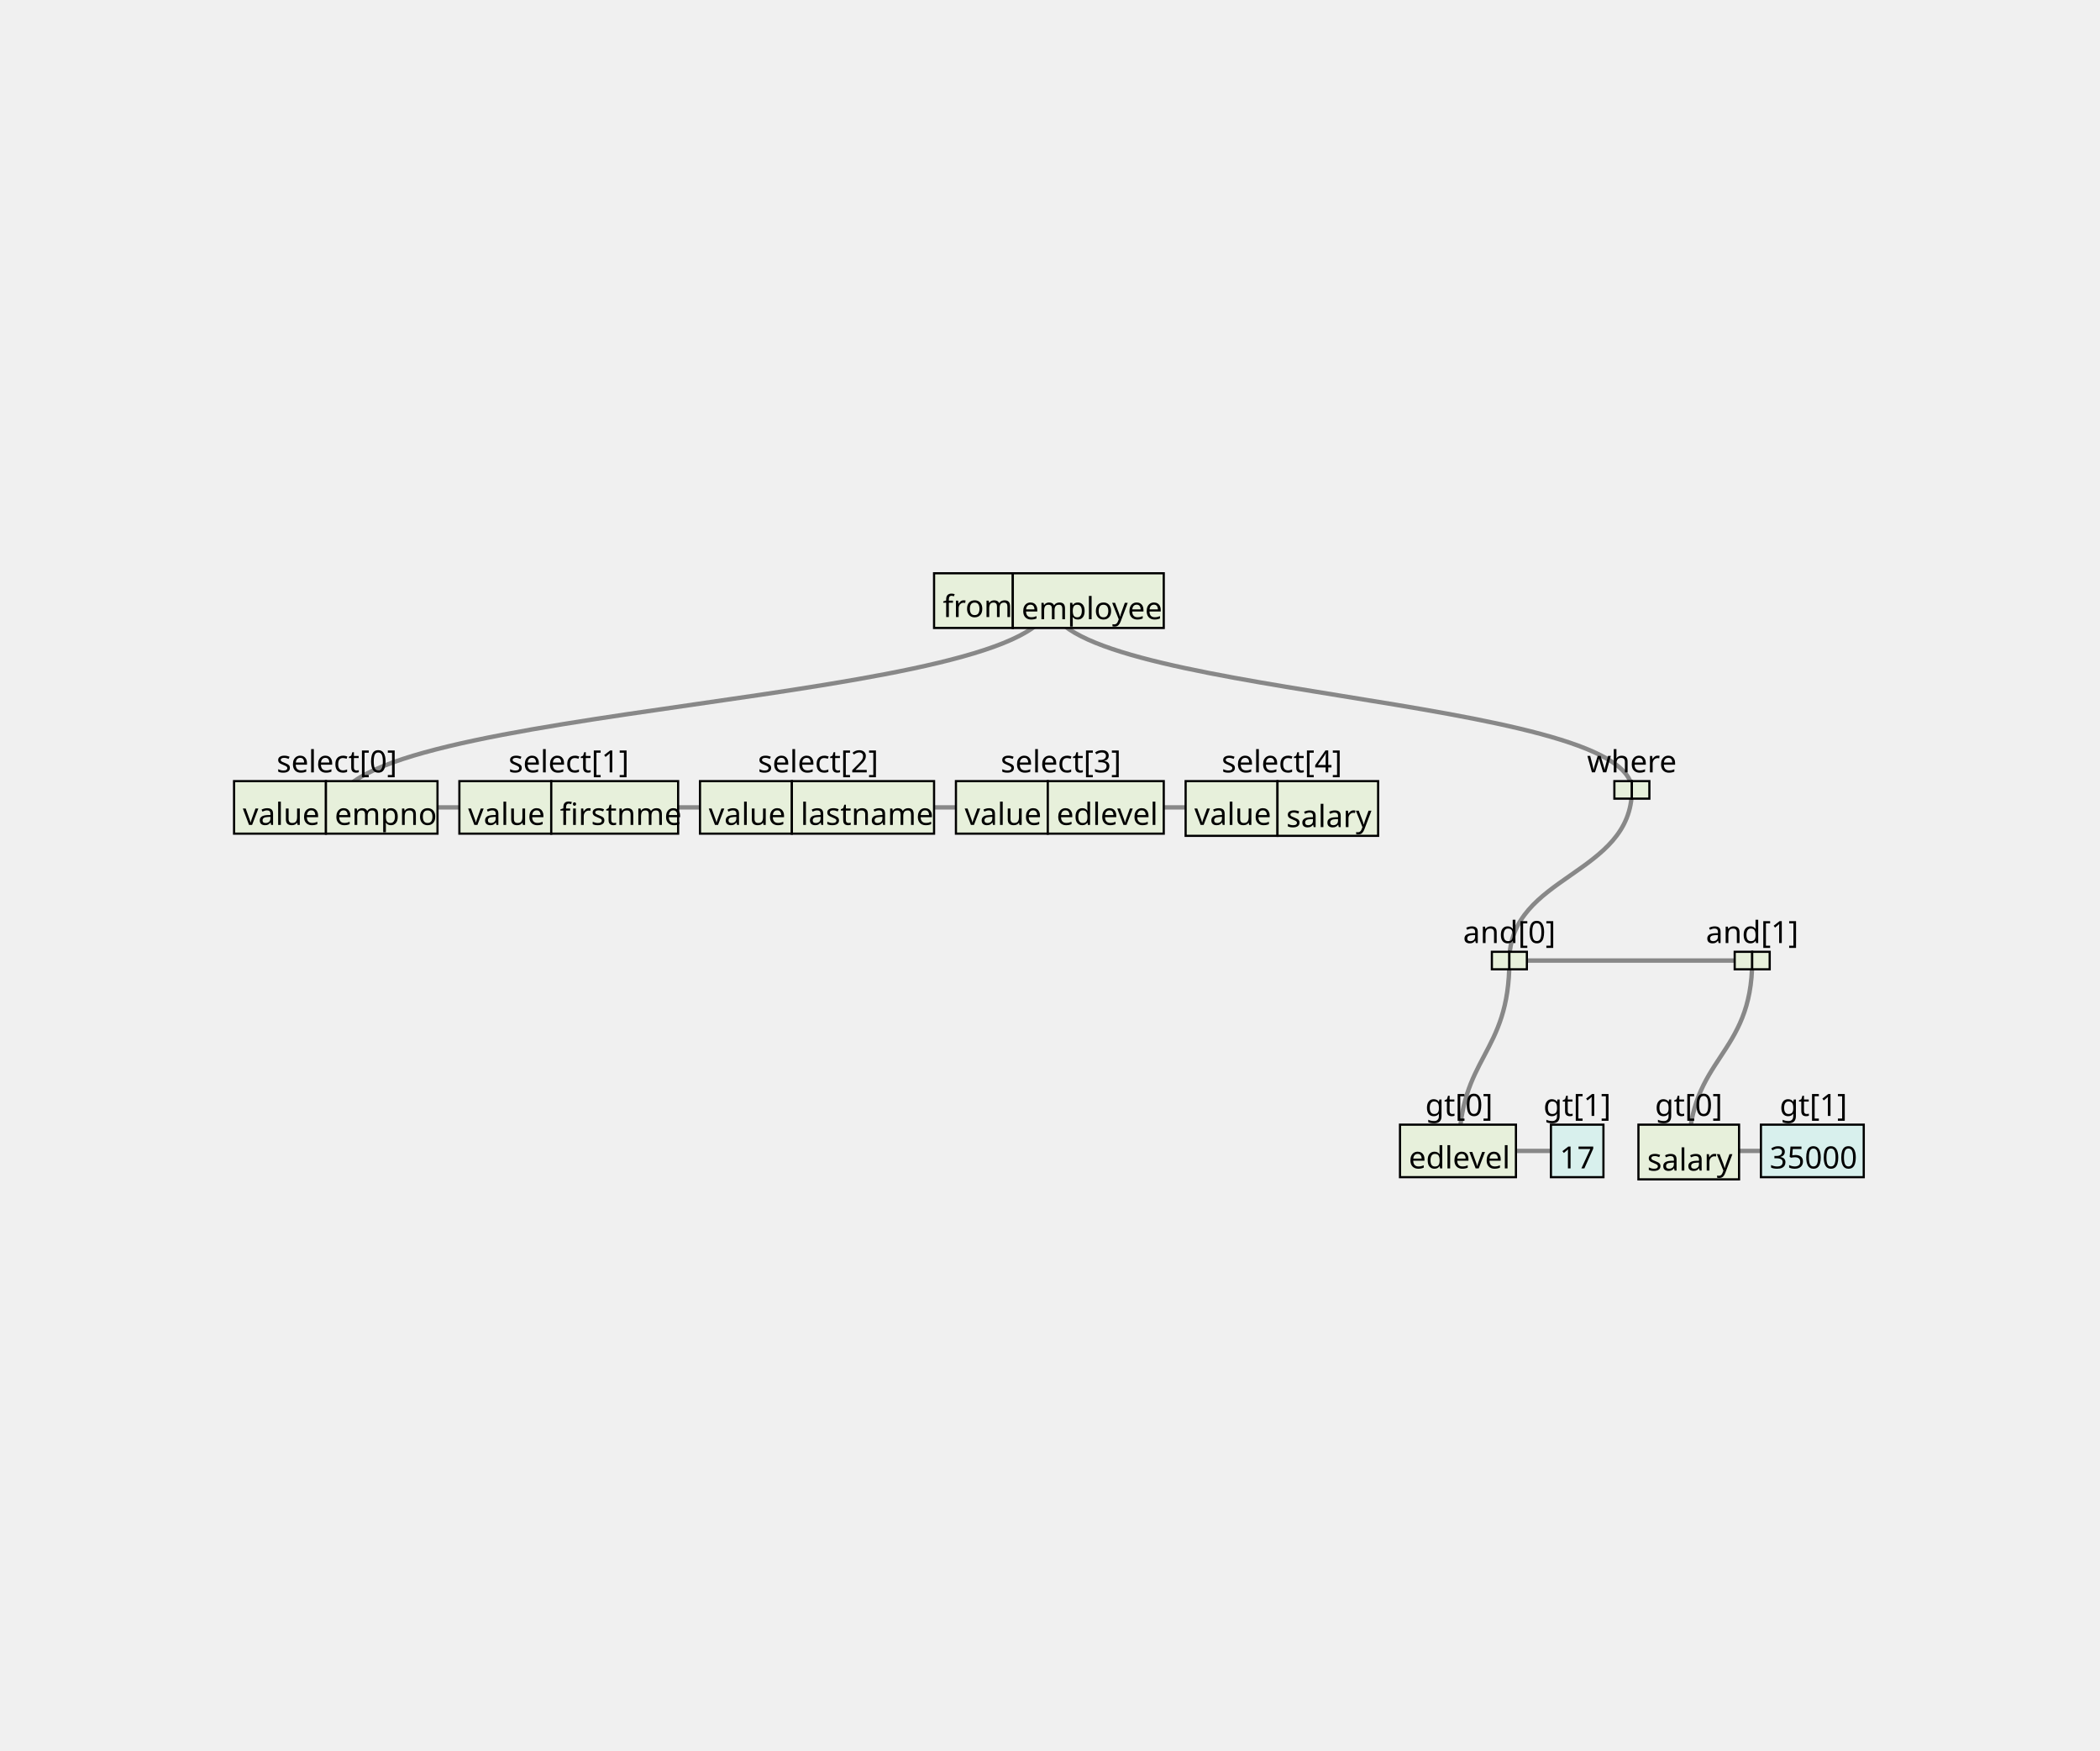
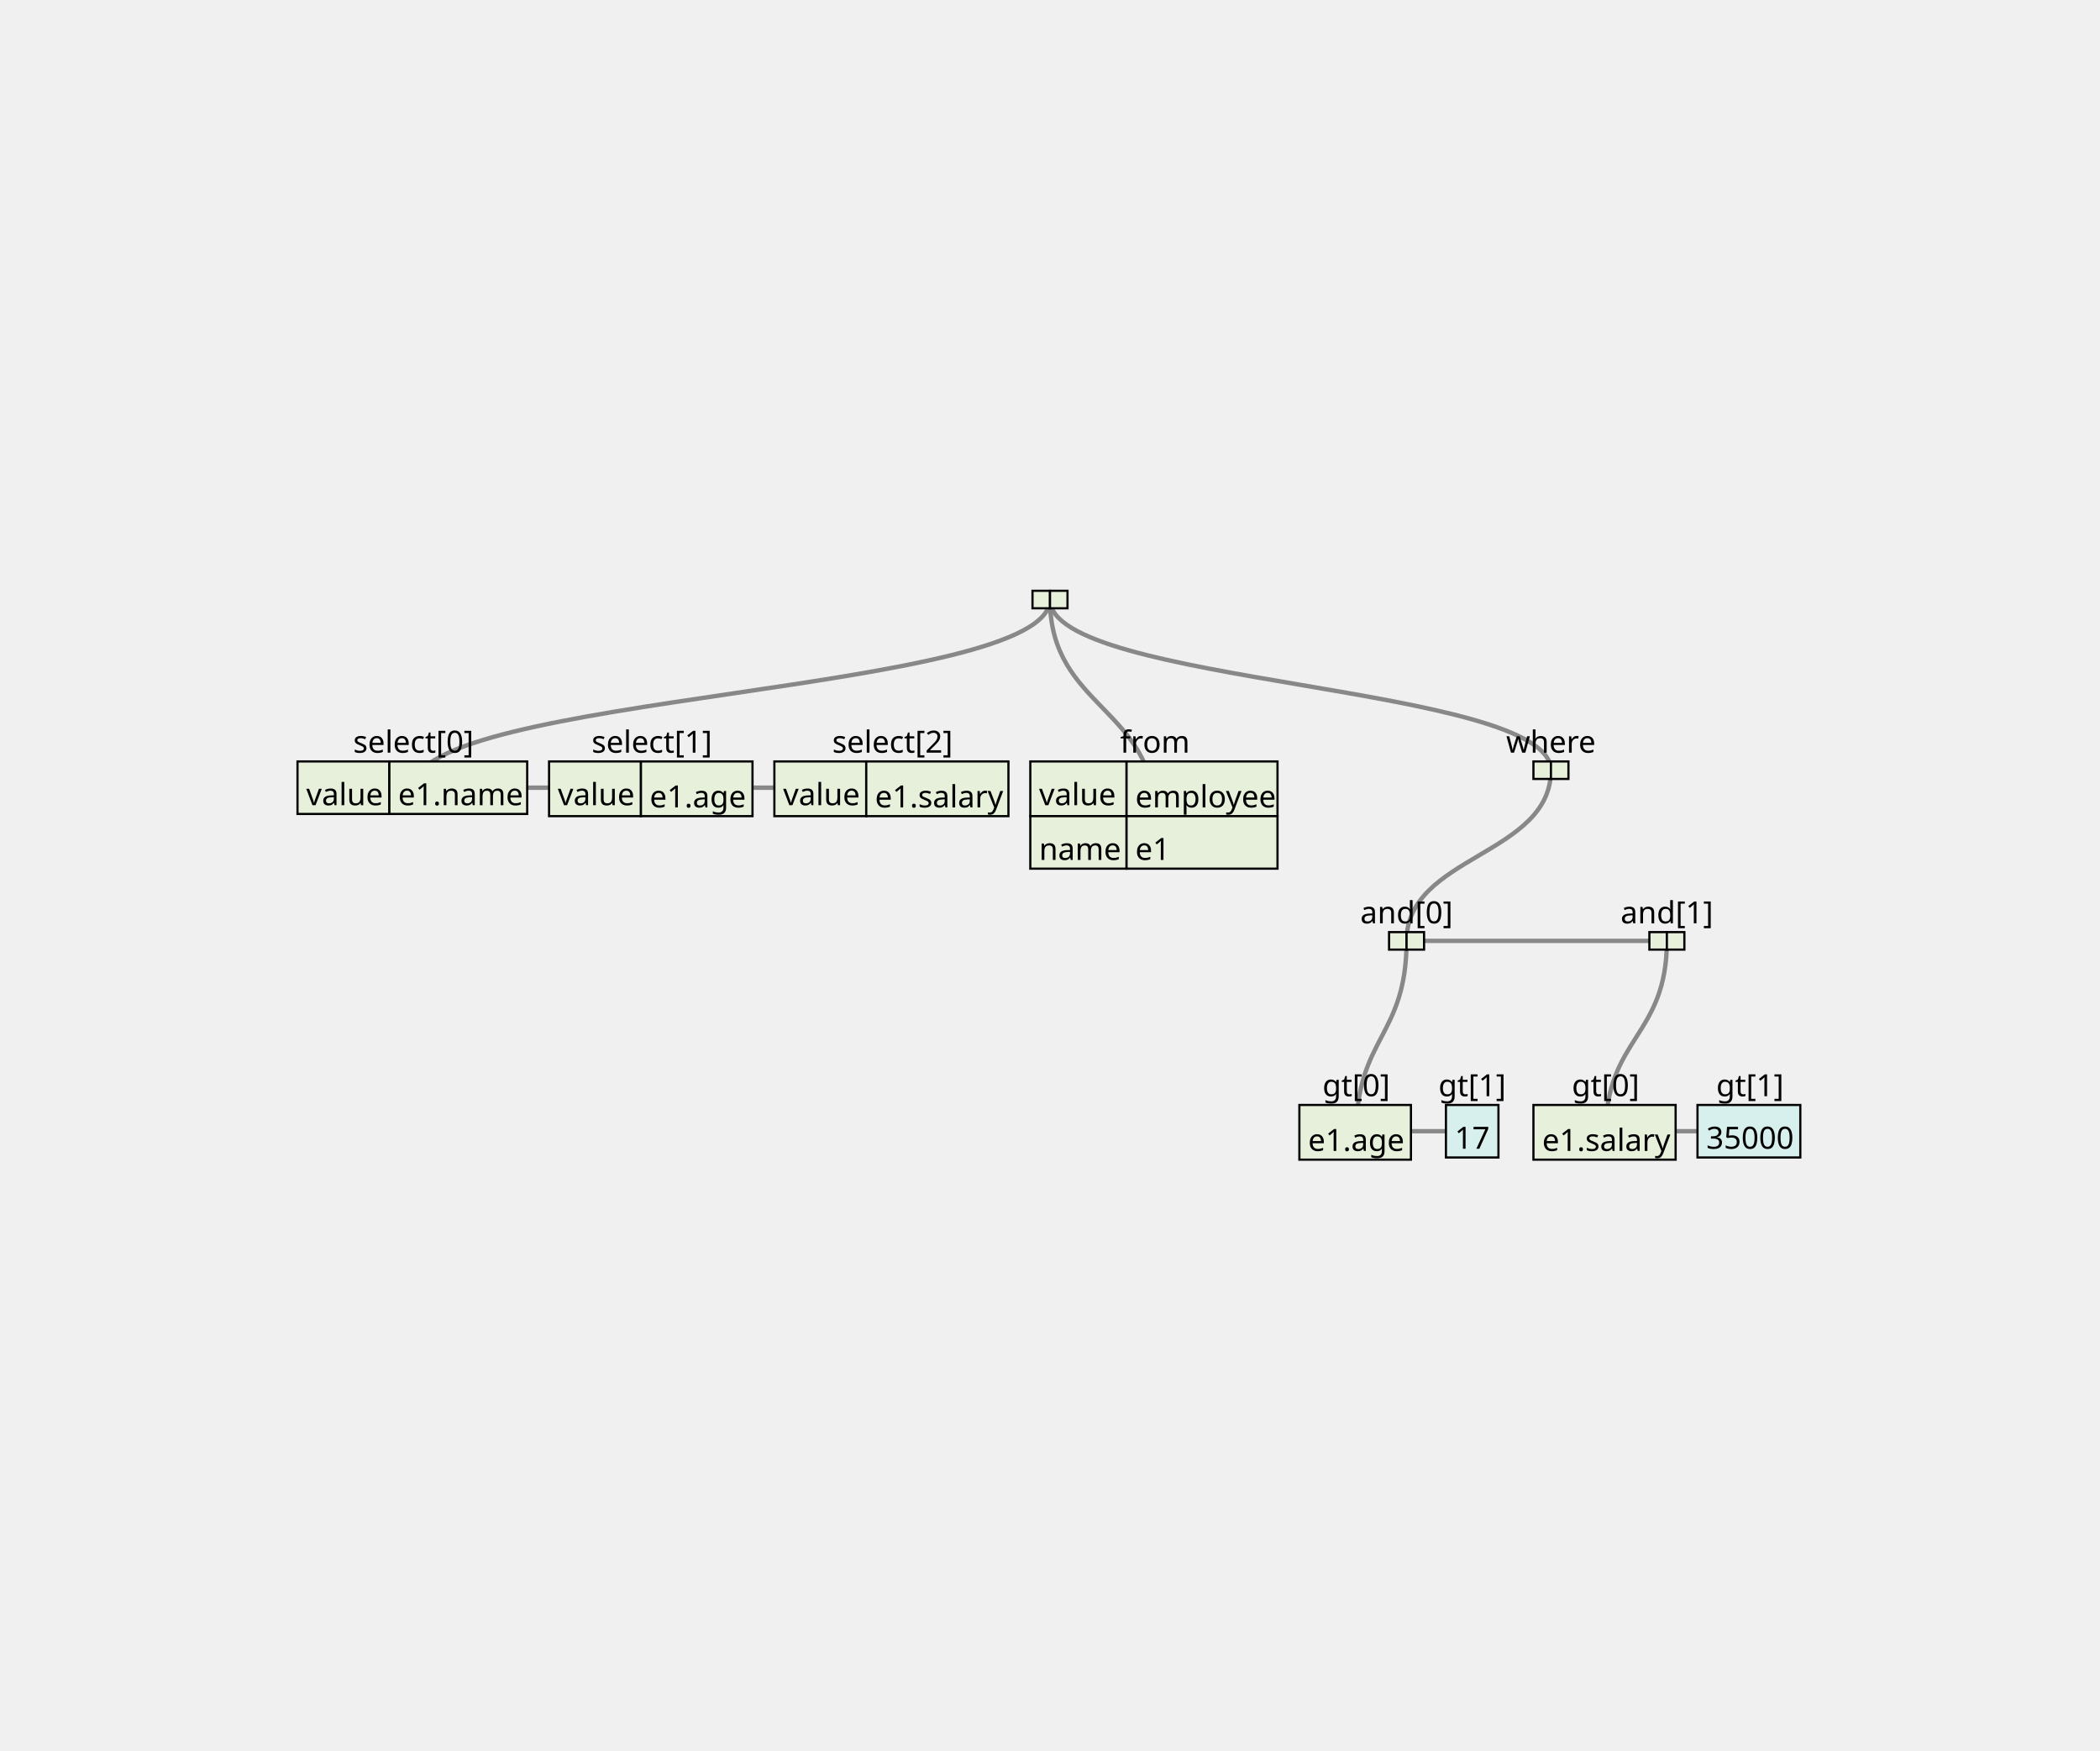
<svg xmlns="http://www.w3.org/2000/svg" class="vtree" width="960" height="800">
  <style>
.vtree-node text { font: 14px sans-serif; }
.vtree-link { fill: none; stroke: #888; stroke-width: 2px; }
.vtree-table { stroke-width: 2px; stroke: steelblue; }
path.vtree-table { fill: white; }
g.vtree-node rect { fill: white; stroke: black; stroke-width: 1px; }
g.vtree-node rect.number-text { fill: #d8f0ed; }
g.vtree-node rect.string-text { fill: #e7f0db; }
g.vtree-node rect.boolean-text { fill: #e1d8f0; }
g.vtree-node rect.null-text { fill: #888; }
</style>
  <g class="vtree-root">
-     <g class="vtree-node" transform="translate(480,262)">
-       <g class="vtree-node" transform="translate(-53,0)">
-         <path class="vtree-link" d="M53,13C53,56 319,56 319,99" />
-         <path class="vtree-link" d="M53,13C53,60 -273,60 -273,107" />
-         <g class="vtree-node" transform="translate(-58,75)">
-           <path class="vtree-link" d="M116,32C116,32 217,32 217,32" />
-           <path class="vtree-link" d="M5,32C5,32 116,32 116,32" />
-           <path class="vtree-link" d="M-109,32C-109,32 5,32 5,32" />
-           <path class="vtree-link" d="M-215,32C-215,32 -109,32 -109,32" />
-           <g class="vtree-node" transform="translate(-262,0)">
+     <g class="vtree-node" transform="translate(480,270)">
+       <g class="vtree-node" transform="translate(-8,0)">
+         <path class="vtree-link" d="M8,4C8,43 237,43 237,82" />
+         <path class="vtree-link" d="M8,4C8,53.5 56,53.5 56,103" />
+         <path class="vtree-link" d="M8,4C8,47 -283,47 -283,90" />
+         <g class="vtree-node" transform="translate(-173,58)">
+           <path class="vtree-link" d="M-1,32C-1,32 109,32 109,32" />
+           <path class="vtree-link" d="M-110,32C-110,32 -1,32 -1,32" />
+           <g class="vtree-node" transform="translate(-163,0)">
            <g transform="translate(0,20)">
              <g transform="translate(0,0)">
                <rect class="string-text" x="0" y="0" width="42" height="24" />
                <text x="4" y="20">value</text>
              </g>
              <g transform="translate(42,0)">
-                 <rect class="string-text" x="0" y="0" width="51" height="24" />
-                 <text x="4" y="20">empno</text>
+                 <rect class="string-text" x="0" y="0" width="63" height="24" />
+                 <text x="4" y="20">e1.name</text>
              </g>
            </g>
            <g>
-               <text x="47" y="16" text-anchor="middle">select[0]</text>
+               <text x="53" y="16" text-anchor="middle">select[0]</text>
            </g>
          </g>
-           <g class="vtree-node" transform="translate(-159,0)">
+           <g class="vtree-node" transform="translate(-48,0)">
            <g transform="translate(0,20)">
              <g transform="translate(0,0)">
-                 <rect class="string-text" x="0" y="0" width="42" height="24" />
+                 <rect class="string-text" x="0" y="0" width="42" height="25" />
                <text x="4" y="20">value</text>
              </g>
              <g transform="translate(42,0)">
-                 <rect class="string-text" x="0" y="0" width="58" height="24" />
-                 <text x="4" y="20">firstnme</text>
+                 <rect class="string-text" x="0" y="0" width="51" height="25" />
+                 <text x="4" y="21">e1.age</text>
              </g>
            </g>
            <g>
-               <text x="50" y="16" text-anchor="middle">select[1]</text>
+               <text x="47" y="16" text-anchor="middle">select[1]</text>
            </g>
          </g>
-           <g class="vtree-node" transform="translate(-49,0)">
+           <g class="vtree-node" transform="translate(55,0)">
            <g transform="translate(0,20)">
              <g transform="translate(0,0)">
-                 <rect class="string-text" x="0" y="0" width="42" height="24" />
+                 <rect class="string-text" x="0" y="0" width="42" height="25" />
                <text x="4" y="20">value</text>
              </g>
              <g transform="translate(42,0)">
-                 <rect class="string-text" x="0" y="0" width="65" height="24" />
-                 <text x="4" y="20">lastname</text>
+                 <rect class="string-text" x="0" y="0" width="65" height="25" />
+                 <text x="4" y="21">e1.salary</text>
              </g>
            </g>
            <g>
              <text x="54" y="16" text-anchor="middle">select[2]</text>
            </g>
          </g>
-           <g class="vtree-node" transform="translate(68,0)">
-             <g transform="translate(0,20)">
-               <g transform="translate(0,0)">
-                 <rect class="string-text" x="0" y="0" width="42" height="24" />
-                 <text x="4" y="20">value</text>
-               </g>
-               <g transform="translate(42,0)">
-                 <rect class="string-text" x="0" y="0" width="53" height="24" />
-                 <text x="4" y="20">edlevel</text>
-               </g>
+         </g>
+         <g class="vtree-node" transform="translate(-1,58)">
+           <g transform="translate(0,20)">
+             <g transform="translate(0,0)">
+               <rect class="string-text" x="0" y="0" width="44" height="25" />
+               <text x="4" y="20">value</text>
            </g>
-             <g>
-               <text x="48" y="16" text-anchor="middle">select[3]</text>
+             <g transform="translate(44,0)">
+               <rect class="string-text" x="0" y="0" width="69" height="25" />
+               <text x="4" y="21">employee</text>
+             </g>
+             <g transform="translate(0,25)">
+               <rect class="string-text" x="0" y="0" width="44" height="24" />
+               <text x="4" y="20">name</text>
+             </g>
+             <g transform="translate(44,25)">
+               <rect class="string-text" x="0" y="0" width="69" height="24" />
+               <text x="4" y="20">e1</text>
            </g>
          </g>
-           <g class="vtree-node" transform="translate(173,0)">
-             <g transform="translate(0,20)">
-               <g transform="translate(0,0)">
-                 <rect class="string-text" x="0" y="0" width="42" height="25" />
-                 <text x="4" y="20">value</text>
-               </g>
-               <g transform="translate(42,0)">
-                 <rect class="string-text" x="0" y="0" width="46" height="25" />
-                 <text x="4" y="21">salary</text>
-               </g>
-             </g>
-             <g>
-               <text x="44" y="16" text-anchor="middle">select[4]</text>
-             </g>
+           <g>
+             <text x="57" y="16" text-anchor="middle">from</text>
          </g>
        </g>
-         <g class="vtree-node" transform="translate(295,75)">
-           <path class="vtree-link" d="M24,24C24,63 -32,63 -32,102" />
+         <g class="vtree-node" transform="translate(213,58)">
+           <path class="vtree-link" d="M24,24C24,63 -42,63 -42,102" />
          <g class="vtree-node" transform="translate(24,78)">
-             <path class="vtree-link" d="M-56,24C-56,24 55,24 55,24" />
-             <g class="vtree-node" transform="translate(-80,0)">
-               <path class="vtree-link" d="M24,24C24,67.5 1,67.5 1,111" />
+             <path class="vtree-link" d="M-66,24C-66,24 53,24 53,24" />
+             <g class="vtree-node" transform="translate(-90,0)">
+               <path class="vtree-link" d="M24,24C24,68 1,68 1,112" />
              <g class="vtree-node" transform="translate(24,78)">
-                 <path class="vtree-link" d="M-23,33C-23,33 31,33 31,33" />
-                 <g class="vtree-node" transform="translate(-50,0)">
+                 <path class="vtree-link" d="M-23,33C-23,33 30,33 30,33" />
+                 <g class="vtree-node" transform="translate(-49,0)">
                  <g transform="translate(0,21)">
-                     <rect class="string-text" x="0" y="0" width="53" height="24" />
-                     <text x="4" y="20">edlevel</text>
+                     <rect class="string-text" x="0" y="0" width="51" height="25" />
+                     <text x="4" y="21">e1.age</text>
                  </g>
                  <g>
-                     <text x="27" y="17" text-anchor="middle">gt[0]</text>
+                     <text x="26" y="17" text-anchor="middle">gt[0]</text>
                  </g>
                </g>
-                 <g class="vtree-node" transform="translate(13,0)">
+                 <g class="vtree-node" transform="translate(12,0)">
                  <g transform="translate(6,21)">
                    <rect class="number-text" x="0" y="0" width="24" height="24" />
                    <text x="4" y="20">17</text>
                  </g>
                  <g>
                    <text x="18" y="17" text-anchor="middle">gt[1]</text>
                  </g>
                </g>
              </g>
              <g transform="translate(16,20)">
                <g transform="translate(0,0)">
                  <rect class="string-text" x="0" y="0" width="8" height="8" />
                  <text x="4" y="4"> </text>
                </g>
                <g transform="translate(8,0)">
                  <rect class="string-text" x="0" y="0" width="8" height="8" />
                  <text x="4" y="4"> </text>
                </g>
              </g>
              <g>
                <text x="24" y="16" text-anchor="middle">and[0]</text>
              </g>
            </g>
-             <g class="vtree-node" transform="translate(31,0)">
-               <path class="vtree-link" d="M24,24C24,68 -5,68 -5,112" />
+             <g class="vtree-node" transform="translate(29,0)">
+               <path class="vtree-link" d="M24,24C24,68 -4,68 -4,112" />
              <g class="vtree-node" transform="translate(24,78)">
-                 <path class="vtree-link" d="M-29,33C-29,33 28,33 28,33" />
-                 <g class="vtree-node" transform="translate(-52,0)">
+                 <path class="vtree-link" d="M-28,33C-28,33 38,33 38,33" />
+                 <g class="vtree-node" transform="translate(-61,0)">
                  <g transform="translate(0,21)">
-                     <rect class="string-text" x="0" y="0" width="46" height="25" />
-                     <text x="4" y="21">salary</text>
+                     <rect class="string-text" x="0" y="0" width="65" height="25" />
+                     <text x="4" y="21">e1.salary</text>
                  </g>
                  <g>
-                     <text x="23" y="17" text-anchor="middle">gt[0]</text>
+                     <text x="33" y="17" text-anchor="middle">gt[0]</text>
                  </g>
                </g>
-                 <g class="vtree-node" transform="translate(4,0)">
+                 <g class="vtree-node" transform="translate(14,0)">
                  <g transform="translate(0,21)">
                    <rect class="number-text" x="0" y="0" width="47" height="24" />
                    <text x="4" y="20">35000</text>
                  </g>
                  <g>
                    <text x="24" y="17" text-anchor="middle">gt[1]</text>
                  </g>
                </g>
              </g>
              <g transform="translate(16,20)">
                <g transform="translate(0,0)">
                  <rect class="string-text" x="0" y="0" width="8" height="8" />
                  <text x="4" y="4"> </text>
                </g>
                <g transform="translate(8,0)">
                  <rect class="string-text" x="0" y="0" width="8" height="8" />
                  <text x="4" y="4"> </text>
                </g>
              </g>
              <g>
                <text x="24" y="16" text-anchor="middle">and[1]</text>
              </g>
            </g>
          </g>
          <g transform="translate(16,20)">
            <g transform="translate(0,0)">
              <rect class="string-text" x="0" y="0" width="8" height="8" />
              <text x="4" y="4"> </text>
            </g>
            <g transform="translate(8,0)">
              <rect class="string-text" x="0" y="0" width="8" height="8" />
              <text x="4" y="4"> </text>
            </g>
          </g>
          <g>
            <text x="24" y="16" text-anchor="middle">where</text>
          </g>
        </g>
        <g transform="translate(0,0)">
-           <rect class="string-text" x="0" y="0" width="36" height="25" />
-           <text x="4" y="20">from</text>
+           <rect class="string-text" x="0" y="0" width="8" height="8" />
+           <text x="4" y="4"> </text>
        </g>
-         <g transform="translate(36,0)">
-           <rect class="string-text" x="0" y="0" width="69" height="25" />
-           <text x="4" y="21">employee</text>
+         <g transform="translate(8,0)">
+           <rect class="string-text" x="0" y="0" width="8" height="8" />
+           <text x="4" y="4"> </text>
        </g>
      </g>
    </g>
  </g>
</svg>
